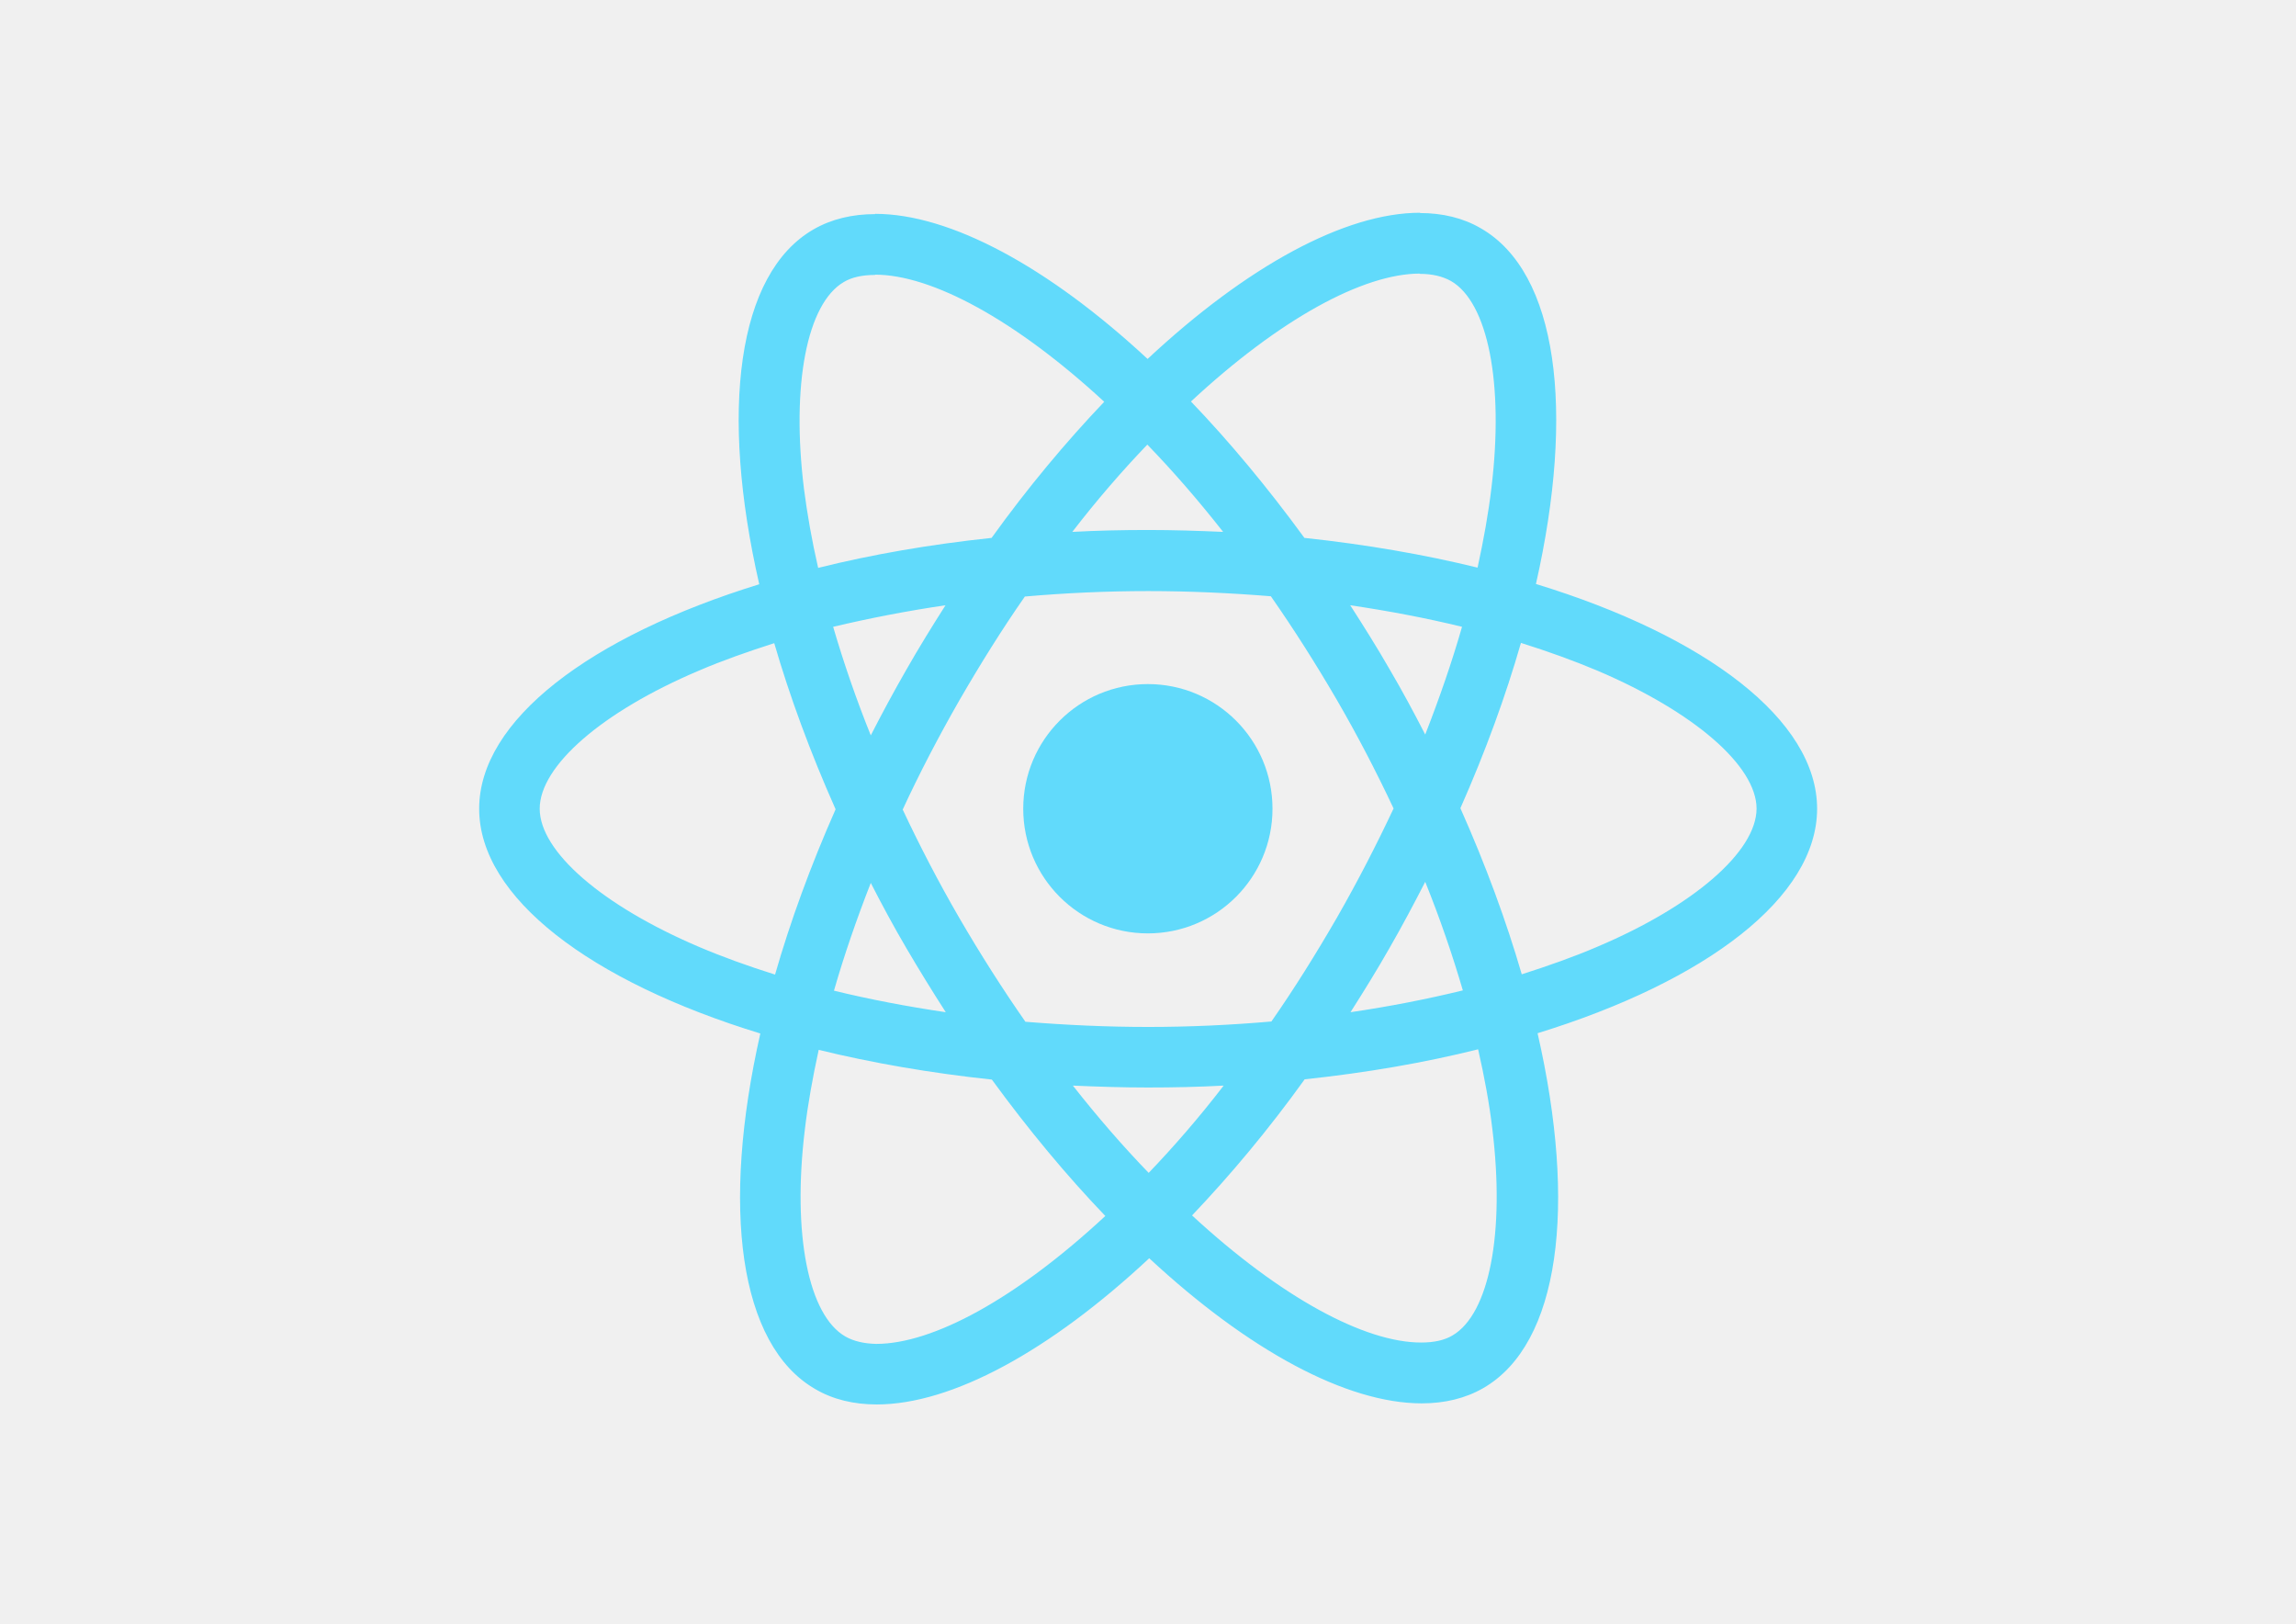
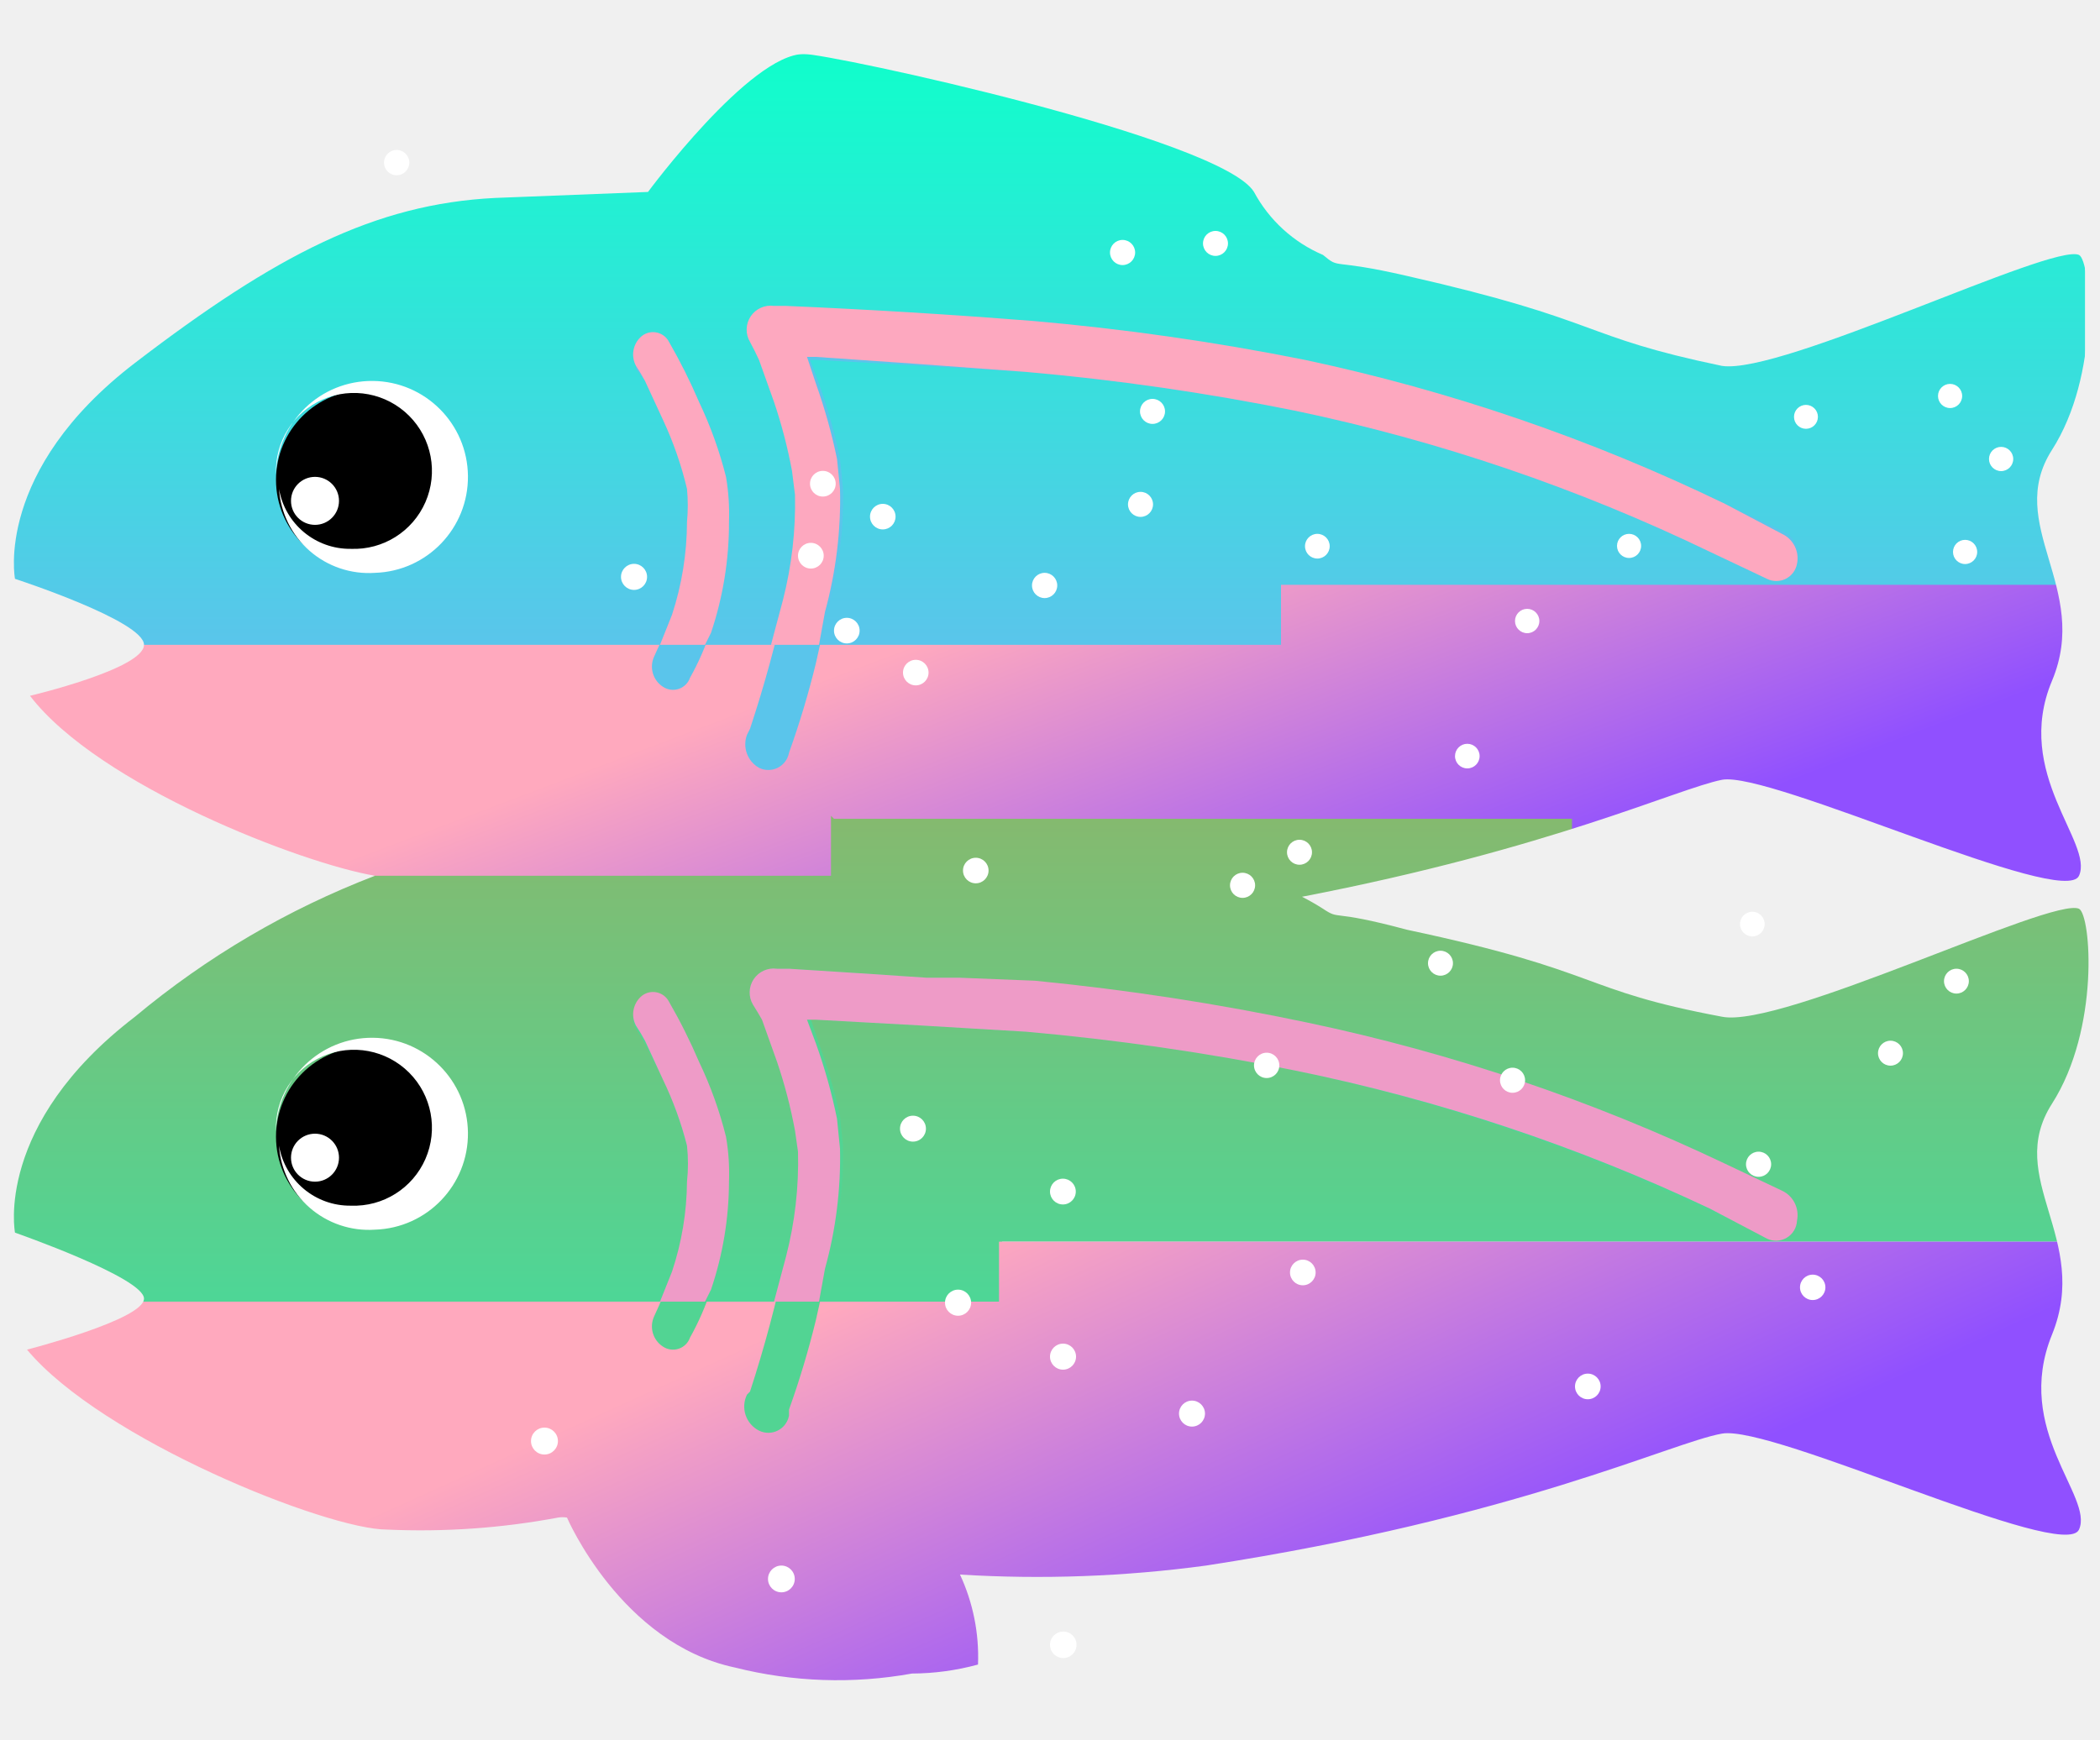
- <svg xmlns="http://www.w3.org/2000/svg" viewBox="0 0 841.9 595.3">
-   <g fill="#61DAFB">
-     <path d="M666.3 296.5c0-32.5-40.7-63.3-103.1-82.4 14.4-63.6 8-114.2-20.2-130.4-6.5-3.8-14.1-5.6-22.4-5.6v22.3c4.6 0 8.3.9 11.4 2.6 13.6 7.8 19.5 37.5 14.9 75.7-1.1 9.4-2.9 19.3-5.1 29.4-19.6-4.8-41-8.5-63.5-10.9-13.5-18.5-27.5-35.3-41.6-50 32.6-30.3 63.2-46.9 84-46.9V78c-27.5 0-63.5 19.6-99.9 53.6-36.4-33.8-72.4-53.2-99.9-53.2v22.3c20.7 0 51.4 16.5 84 46.6-14 14.7-28 31.4-41.3 49.9-22.6 2.4-44 6.1-63.6 11-2.3-10-4-19.7-5.2-29-4.7-38.2 1.1-67.9 14.6-75.8 3-1.8 6.9-2.6 11.5-2.6V78.5c-8.4 0-16 1.8-22.6 5.6-28.1 16.2-34.4 66.7-19.9 130.1-62.2 19.2-102.7 49.9-102.7 82.3 0 32.5 40.7 63.3 103.1 82.4-14.4 63.6-8 114.2 20.2 130.4 6.5 3.8 14.1 5.6 22.5 5.6 27.5 0 63.5-19.6 99.9-53.6 36.4 33.8 72.4 53.2 99.9 53.2 8.4 0 16-1.8 22.6-5.6 28.1-16.2 34.4-66.7 19.9-130.1 62-19.1 102.5-49.9 102.5-82.3zm-130.2-66.7c-3.7 12.9-8.3 26.2-13.5 39.5-4.1-8-8.4-16-13.1-24-4.6-8-9.5-15.8-14.4-23.4 14.2 2.1 27.9 4.7 41 7.9zm-45.8 106.5c-7.8 13.5-15.8 26.3-24.1 38.2-14.9 1.3-30 2-45.2 2-15.1 0-30.2-.7-45-1.9-8.3-11.9-16.4-24.6-24.2-38-7.6-13.1-14.5-26.4-20.8-39.8 6.2-13.4 13.2-26.8 20.7-39.9 7.8-13.5 15.8-26.3 24.1-38.2 14.9-1.3 30-2 45.2-2 15.1 0 30.2.7 45 1.9 8.3 11.9 16.4 24.6 24.2 38 7.6 13.1 14.5 26.4 20.8 39.8-6.3 13.4-13.2 26.8-20.7 39.9zm32.3-13c5.4 13.4 10 26.8 13.8 39.8-13.1 3.2-26.9 5.9-41.2 8 4.9-7.7 9.8-15.6 14.4-23.7 4.6-8 8.9-16.1 13-24.1zM421.2 430c-9.3-9.6-18.6-20.3-27.8-32 9 .4 18.2.7 27.5.7 9.4 0 18.7-.2 27.8-.7-9 11.7-18.3 22.4-27.5 32zm-74.4-58.9c-14.2-2.1-27.9-4.7-41-7.9 3.7-12.9 8.3-26.2 13.5-39.5 4.1 8 8.4 16 13.1 24 4.7 8 9.5 15.8 14.4 23.4zM420.7 163c9.3 9.6 18.6 20.3 27.8 32-9-.4-18.2-.7-27.5-.7-9.4 0-18.7.2-27.8.7 9-11.7 18.3-22.4 27.5-32zm-74 58.9c-4.9 7.7-9.8 15.6-14.4 23.7-4.6 8-8.9 16-13 24-5.4-13.4-10-26.8-13.8-39.8 13.1-3.1 26.9-5.8 41.2-7.9zm-90.5 125.2c-35.4-15.1-58.3-34.9-58.3-50.6 0-15.7 22.9-35.6 58.3-50.6 8.6-3.7 18-7 27.7-10.1 5.7 19.6 13.2 40 22.5 60.9-9.2 20.8-16.6 41.1-22.2 60.6-9.9-3.1-19.3-6.5-28-10.2zM310 490c-13.6-7.8-19.5-37.5-14.9-75.7 1.1-9.4 2.9-19.3 5.1-29.4 19.6 4.8 41 8.5 63.5 10.9 13.5 18.5 27.5 35.3 41.6 50-32.6 30.3-63.2 46.9-84 46.9-4.5-.1-8.3-1-11.3-2.7zm237.2-76.2c4.7 38.2-1.1 67.9-14.6 75.8-3 1.8-6.9 2.6-11.5 2.6-20.7 0-51.4-16.5-84-46.6 14-14.7 28-31.4 41.3-49.9 22.6-2.4 44-6.1 63.6-11 2.3 10.1 4.1 19.8 5.2 29.1zm38.5-66.7c-8.6 3.7-18 7-27.7 10.1-5.7-19.6-13.2-40-22.5-60.9 9.2-20.8 16.6-41.1 22.2-60.6 9.9 3.1 19.3 6.5 28.1 10.2 35.4 15.1 58.3 34.9 58.3 50.6-.1 15.7-23 35.6-58.4 50.6zM320.8 78.4z" />
-     <circle cx="420.9" cy="296.5" r="45.7" />
-     <path d="M520.5 78.1z" />
+ <svg xmlns="http://www.w3.org/2000/svg" xmlns:xlink="http://www.w3.org/1999/xlink" viewBox="0 0 70 58">
+   <defs>
+     <style>
+       .cls-2{fill:none}.cls-15,.cls-3{fill:#fff}.cls-15{fill-rule:evenodd}.cls-10{fill:#5ac5eb}.cls-11{fill:#fda8bf}.cls-13{fill:#52d493}.cls-14{fill:#ee9bc7}
+     </style>
+     <clipPath id="clip-path">
+       <path d="M32 52.5a6.5 6.5 0 0 1 .6 3 8.5 8.5 0 0 1-2.2.3 14 14 0 0 1-5.9-.2c-3.8-.8-5.6-5-5.6-5a.9.9 0 0 0-.3 0 24.8 24.8 0 0 1-5.7.4c-2 0-9.5-3-12-6 0 0 3.9-1 3.9-1.7S.5 41.1.5 41.1s-.7-3.6 4-7.2a28.3 28.3 0 0 1 8-4.7c-2.4-.4-9.2-3-11.5-6 0 0 3.8-.9 3.8-1.7S.5 19.3.5 19.3s-.7-3.6 4-7.2 8-5.3 12-5.5l5.1-.2s3.4-4.6 5.2-4.6c.9 0 13.9 2.8 15 4.6a4.7 4.7 0 0 0 2.3 2.1c.6.5.2.1 2.8.7 6.6 1.5 5.7 2 10.5 3 2 .3 11-4.1 11.9-3.7.4.2.7 4-.9 6.5s1.3 4.6 0 7.7 1.4 5.4.9 6.5S59 25.7 57.4 26c-1.5.3-5.7 2.3-14 3.9a8.2 8.2 0 0 1 .7.4c.6.4.2 0 2.8.7 6.6 1.4 5.7 2 10.5 2.9 2 .4 11-4 11.9-3.6.4.2.7 4-.9 6.5s1.3 4.5 0 7.7 1.4 5.4.9 6.5-10.2-3.5-11.9-3.2-6.8 2.8-17.2 4.4a42 42 0 0 1-8.2.3z" clip-rule="evenodd" fill="none" />
+     </clipPath>
+     <clipPath id="clip-path-2">
+       <path class="cls-2" d="M.3.2h69.5v57.7H.3z" />
+     </clipPath>
+     <linearGradient id="New_Gradient_Swatch_13" x1="34.1" y1="1.8" x2="34.1" y2="21.5" gradientUnits="userSpaceOnUse">
+       <stop offset="0" stop-color="#10fecb" />
+       <stop offset="1" stop-color="#5ac5eb" />
+     </linearGradient>
+     <linearGradient id="linear-gradient" x1="33.6" y1="20.3" x2="38.8" y2="34" gradientUnits="userSpaceOnUse">
+       <stop offset="0" stop-color="#ffa9be" />
+       <stop offset="1" stop-color="#9050ff" />
+     </linearGradient>
+     <linearGradient id="New_Gradient_Swatch_10" x1="35.2" y1="26.9" x2="35.2" y2="43.2" gradientUnits="userSpaceOnUse">
+       <stop offset="0" stop-color="#86b96e" />
+       <stop offset="1" stop-color="#4ed696" />
+     </linearGradient>
+     <linearGradient id="New_Gradient_Swatch_7" x1="31.8" y1="41.7" x2="38.8" y2="57.1" xlink:href="#linear-gradient" />
+     <symbol id="New_Symbol" data-name="New Symbol" viewBox="0 0 1.1 1.1">
+       <circle class="cls-3" cx=".5" cy=".5" r=".5" />
+     </symbol>
+   </defs>
+   <g clip-path="url(#clip-path)">
+     <g style="isolation:isolate" clip-path="url(#clip-path-2)">
+       <path fill="url(#New_Gradient_Swatch_13)" d="M-1.4 1.8h70.9v19.8H-1.4z" />
+       <path fill="url(#linear-gradient)" d="M61.5 31l8-1.1.3-2.6v-5.8l-.7-2H42.7v2H.4v5.8l5.8 1.9L27.8 31h4.7" />
+       <path fill="url(#New_Gradient_Swatch_10)" fill-rule="evenodd" d="M27.8 27.3h24.6v2.6H70v11.5H33.4v2H.4V29.9l10.3-.7h17v-2z" />
+       <path class="cls-10" d="M27.2 12a835.4 835.4 0 0 1 7 .4 82 82 0 0 1 9 1.3A60.7 60.7 0 0 1 57 18.4l1.9.8a.7.7 0 0 0 1-.4.9.9 0 0 0-.5-1.1l-1.9-.9a61.9 61.9 0 0 0-13.9-4.7 83.2 83.2 0 0 0-9.1-1.4l-2.5-.1h-1.1a840.8 840.8 0 0 0-4.6-.3h-.4a.8.8 0 0 0-.8 1.2 10 10 0 0 1 .3.5l.5 1.4a16.4 16.4 0 0 1 .6 2.3l.1.7a12.6 12.6 0 0 1-.4 3.5 42.1 42.1 0 0 1-1.2 4.4l-.1.2a.9.9 0 0 0 .4 1.1.7.7 0 0 0 1-.5 29.7 29.7 0 0 0 .9-3l.4-1.8a13.8 13.8 0 0 0 .5-4l-.1-1a18.2 18.2 0 0 0-.7-2.5l-.3-.8z" />
+       <path class="cls-11" d="M27.3 21.5l.2-1.1a14.2 14.2 0 0 0 .5-4.1l-.1-1a18.6 18.6 0 0 0-.7-2.5l-.3-.9h.3a826.1 826.1 0 0 1 7 .5 81 81 0 0 1 9 1.3A60.1 60.1 0 0 1 57 18.4l1.9.9a.7.7 0 0 0 1-.5.9.9 0 0 0-.5-1l-1.9-1A61.3 61.3 0 0 0 43.5 12a82.2 82.2 0 0 0-9.1-1.3 224.4 224.4 0 0 0-8.2-.5h-.4a.8.8 0 0 0-.8 1.2 10.6 10.6 0 0 1 .3.6l.5 1.4a16.8 16.8 0 0 1 .6 2.3l.1.8a13 13 0 0 1-.4 3.5l-.4 1.5z" />
+       <path class="cls-10" d="M21.2 12.3a6.3 6.3 0 0 1 .3.4l.6 1.3a11.7 11.7 0 0 1 .8 2.2 5.6 5.6 0 0 1 0 1.2 9.7 9.7 0 0 1-.5 3 13.3 13.3 0 0 1-.6 1.5.8.8 0 0 0 .3 1 .6.6 0 0 0 .9-.3 9 9 0 0 0 .7-1.6 11.3 11.3 0 0 0 .6-3.6 7.2 7.2 0 0 0-.1-1.5 13.2 13.2 0 0 0-.9-2.5 18.8 18.8 0 0 0-1-2 .6.6 0 0 0-.9-.2.8.8 0 0 0-.2 1z" />
+       <path class="cls-11" d="M23.5 21.5l.2-.4a11.5 11.5 0 0 0 .6-3.7 7.4 7.4 0 0 0-.1-1.5 13.5 13.5 0 0 0-.9-2.5 19.1 19.1 0 0 0-1-2 .6.6 0 0 0-.9-.2.8.8 0 0 0-.2 1 6.7 6.7 0 0 1 .3.5l.6 1.3a12 12 0 0 1 .8 2.3 5.8 5.8 0 0 1 0 1.1 10 10 0 0 1-.5 3.1l-.4 1z" />
+       <path fill="url(#New_Gradient_Swatch_7)" d="M69.6 56.1H.4V43.4h32.9v-2h36.3V56z" />
+       <path class="cls-13" d="M27.2 34a818.4 818.4 0 0 1 7 .4 82 82 0 0 1 9 1.3A60.7 60.7 0 0 1 57 40.4l1.9.8a.7.7 0 0 0 1-.4.9.9 0 0 0-.5-1l-1.9-1a61.9 61.9 0 0 0-13.9-4.7 83.2 83.2 0 0 0-9.1-1.3l-2.5-.2h-1.1a858.7 858.7 0 0 0-4.6-.3h-.4a.8.8 0 0 0-.8 1.2 10 10 0 0 1 .3.5l.5 1.4a16.4 16.4 0 0 1 .6 2.3l.1.8a12.6 12.6 0 0 1-.4 3.4 42.2 42.2 0 0 1-1.2 4.5l-.1.1a.9.9 0 0 0 .4 1.2.7.7 0 0 0 1-.5V47a29.7 29.7 0 0 0 .9-3l.4-1.8a13.8 13.8 0 0 0 .5-4l-.1-1a18.2 18.2 0 0 0-.7-2.4l-.3-.9z" />
+       <path class="cls-14" d="M27.3 43.4l.2-1.1a13.8 13.8 0 0 0 .5-4l-.1-1a18.2 18.2 0 0 0-.7-2.5l-.3-.8h.3a818.4 818.4 0 0 1 7 .4 82 82 0 0 1 9 1.3A60.7 60.7 0 0 1 57 40.3l1.9 1a.7.7 0 0 0 1-.6.9.9 0 0 0-.5-1l-1.9-.9a61.9 61.9 0 0 0-13.9-4.7 83.2 83.2 0 0 0-9.1-1.4l-2.5-.1h-1.1a858.7 858.7 0 0 0-4.6-.3h-.4a.8.8 0 0 0-.8 1.2 10 10 0 0 1 .3.5l.5 1.4a16.4 16.4 0 0 1 .6 2.3l.1.7a12.6 12.6 0 0 1-.4 3.5l-.4 1.5z" />
+       <path class="cls-13" d="M21.2 34.3a6.3 6.3 0 0 1 .3.5l.6 1.2a11.7 11.7 0 0 1 .8 2.3 5.6 5.6 0 0 1 0 1.1 9.7 9.7 0 0 1-.5 3 13.3 13.3 0 0 1-.6 1.5.8.8 0 0 0 .3 1 .6.6 0 0 0 .9-.3 9 9 0 0 0 .7-1.6 11.3 11.3 0 0 0 .6-3.6 7.2 7.2 0 0 0-.1-1.5 13.2 13.2 0 0 0-.9-2.5 18.8 18.8 0 0 0-1-2 .6.6 0 0 0-.9-.1.8.8 0 0 0-.2 1z" />
+       <path class="cls-14" d="M23.5 43.4l.2-.4a11.3 11.3 0 0 0 .6-3.6 7.2 7.2 0 0 0-.1-1.5 13.2 13.2 0 0 0-.9-2.5 18.8 18.8 0 0 0-1-2 .6.6 0 0 0-.9-.2.8.8 0 0 0-.2 1 6.3 6.3 0 0 1 .3.5l.6 1.3a11.7 11.7 0 0 1 .8 2.2 5.6 5.6 0 0 1 0 1.2 9.7 9.7 0 0 1-.5 3l-.4 1z" />
+     </g>
  </g>
+   <path class="cls-2" d="M.2 0h70v58H.2z" />
+   <circle cx="12.2" cy="16" r="3" />
+   <path class="cls-15" d="M9.2 15.8a3.2 3.2 0 1 1 3.3 3.3 3 3 0 0 1-3.2-2.8 2.4 2.4 0 0 0 2.4 2 2.6 2.6 0 1 0-2.5-2.5z" />
+   <circle class="cls-3" cx="10.5" cy="16.7" r=".8" />
+   <circle cx="12.2" cy="37.9" r="3" />
+   <path class="cls-15" d="M9.2 37.7a3.2 3.2 0 1 1 3.3 3.3 3 3 0 0 1-3.2-2.8 2.4 2.4 0 0 0 2.4 2 2.6 2.6 0 1 0-2.5-2.5z" />
+   <circle class="cls-3" cx="10.5" cy="38.6" r=".8" />
+   <use width="1.1" height="1.1" transform="translate(26.6 18.1) scale(.8573)" xlink:href="#New_Symbol" />
+   <use width="1.1" height="1.1" transform="translate(27 15.7) scale(.8565)" xlink:href="#New_Symbol" />
+   <use width="1.1" height="1.1" transform="matrix(.852 0 0 .852 29 16.8)" xlink:href="#New_Symbol" />
+   <use width="1.1" height="1.1" transform="translate(34.4 19.1) scale(.8415)" xlink:href="#New_Symbol" />
+   <use width="1.1" height="1.1" transform="translate(38 13.3) scale(.8341)" xlink:href="#New_Symbol" />
+   <use width="1.1" height="1.1" transform="translate(40.1 7.7) scale(.8325)" xlink:href="#New_Symbol" />
+   <use width="1.1" height="1.1" transform="translate(37 8) scale(.8381)" xlink:href="#New_Symbol" />
+   <use width="1.1" height="1.1" transform="translate(37.6 16.4) scale(.8346)" xlink:href="#New_Symbol" />
+   <use width="1.1" height="1.1" transform="translate(43.5 17.8) scale(.8234)" xlink:href="#New_Symbol" />
+   <use width="1.1" height="1.1" transform="translate(30.1 22) scale(.8518)" xlink:href="#New_Symbol" />
+   <use width="1.1" height="1.1" transform="translate(25.6 52.2) scale(.8921)" xlink:href="#New_Symbol" />
+   <use width="1.1" height="1.1" transform="matrix(.884 0 0 .884 35 54.4)" xlink:href="#New_Symbol" />
+   <use width="1.1" height="1.1" transform="translate(27.8 20.6) scale(.8538)" xlink:href="#New_Symbol" />
+   <use width="1.1" height="1.1" transform="matrix(.869 0 0 .869 20.7 18.8)" xlink:href="#New_Symbol" />
+   <use width="1.1" height="1.1" transform="translate(35 39.3) scale(.8597)" xlink:href="#New_Symbol" />
+   <use width="1.1" height="1.1" transform="translate(43 42) scale(.8542)" xlink:href="#New_Symbol" />
+   <use width="1.1" height="1.1" transform="translate(32.1 28.6) scale(.8518)" xlink:href="#New_Symbol" />
+   <use width="1.1" height="1.1" transform="translate(35 44.8) scale(.8681)" xlink:href="#New_Symbol" />
+   <use width="1.1" height="1.1" transform="translate(41.8 35.1) scale(.8443)" xlink:href="#New_Symbol" />
+   <use width="1.1" height="1.1" transform="translate(42.9 28) scale(.8328)" xlink:href="#New_Symbol" />
+   <use width="1.1" height="1.1" transform="translate(41 29.1) scale(.8372)" xlink:href="#New_Symbol" />
+   <use width="1.1" height="1.1" transform="translate(58 30.4) scale(.8224)" xlink:href="#New_Symbol" />
+   <use width="1.1" height="1.1" transform="translate(62.6 34.7) scale(.8317)" xlink:href="#New_Symbol" />
+   <use width="1.1" height="1.1" transform="translate(64.8 32.3) scale(.8282)" xlink:href="#New_Symbol" />
+   <use width="1.1" height="1.1" transform="translate(65.1 18) scale(.8064)" xlink:href="#New_Symbol" />
+   <use width="1.1" height="1.1" transform="translate(66.3 14.9) scale(.8077)" xlink:href="#New_Symbol" />
+   <use width="1.1" height="1.1" transform="translate(64.6 12.8) scale(.8054)" xlink:href="#New_Symbol" />
+   <use width="1.1" height="1.1" transform="translate(59.8 13.5) scale(.7973)" xlink:href="#New_Symbol" />
+   <use width="1.1" height="1.1" transform="translate(53.9 17.8) scale(.8039)" xlink:href="#New_Symbol" />
+   <use width="1.1" height="1.1" transform="matrix(.812 0 0 .812 50.5 20.3)" xlink:href="#New_Symbol" />
+   <use width="1.1" height="1.1" transform="translate(48.5 24.8) scale(.8204)" xlink:href="#New_Symbol" />
+   <use width="1.1" height="1.1" transform="translate(47.6 31.7) scale(.8318)" xlink:href="#New_Symbol" />
+   <use width="1.1" height="1.1" transform="translate(50 35.6) scale(.8363)" xlink:href="#New_Symbol" />
+   <use width="1.1" height="1.1" transform="translate(58.2 38.4) scale(.8383)" xlink:href="#New_Symbol" />
+   <use width="1.1" height="1.1" transform="translate(60 42.5) scale(.8466)" xlink:href="#New_Symbol" />
+   <use width="1.1" height="1.1" transform="translate(52.5 45.8) scale(.8545)" xlink:href="#New_Symbol" />
+   <use width="1.1" height="1.1" transform="translate(39.3 46.7) scale(.8661)" xlink:href="#New_Symbol" />
+   <use width="1.1" height="1.1" transform="matrix(.87 0 0 .87 31.5 43)" xlink:href="#New_Symbol" />
+   <use width="1.1" height="1.1" transform="translate(30 37.2) scale(.8645)" xlink:href="#New_Symbol" />
+   <use width="1.1" height="1.1" transform="translate(17.7 47.6) scale(.8975)" xlink:href="#New_Symbol" />
+   <use width="1.1" height="1.1" transform="translate(12.8 5) scale(.8432)" xlink:href="#New_Symbol" />
</svg>
